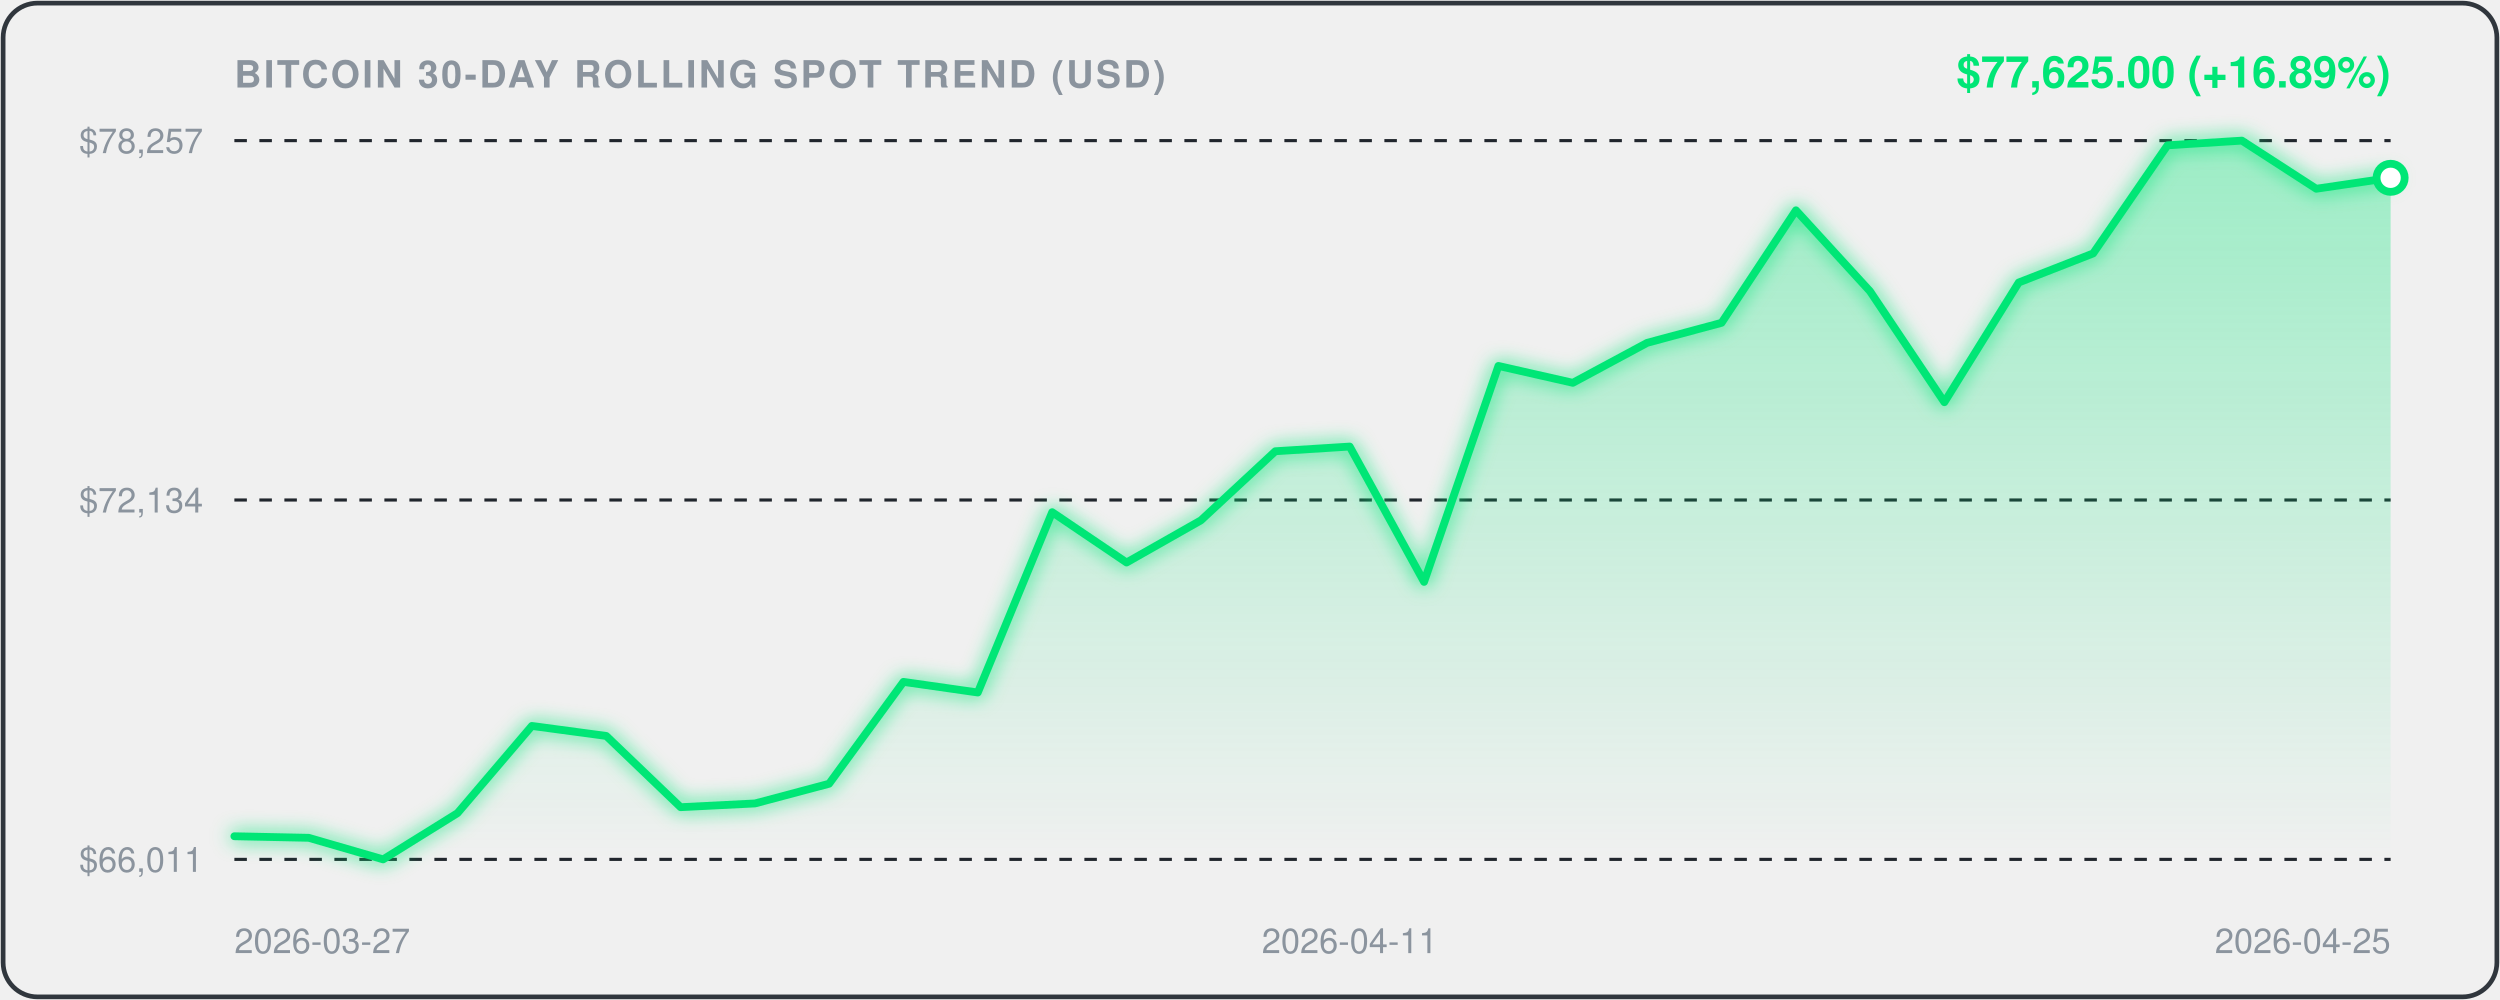
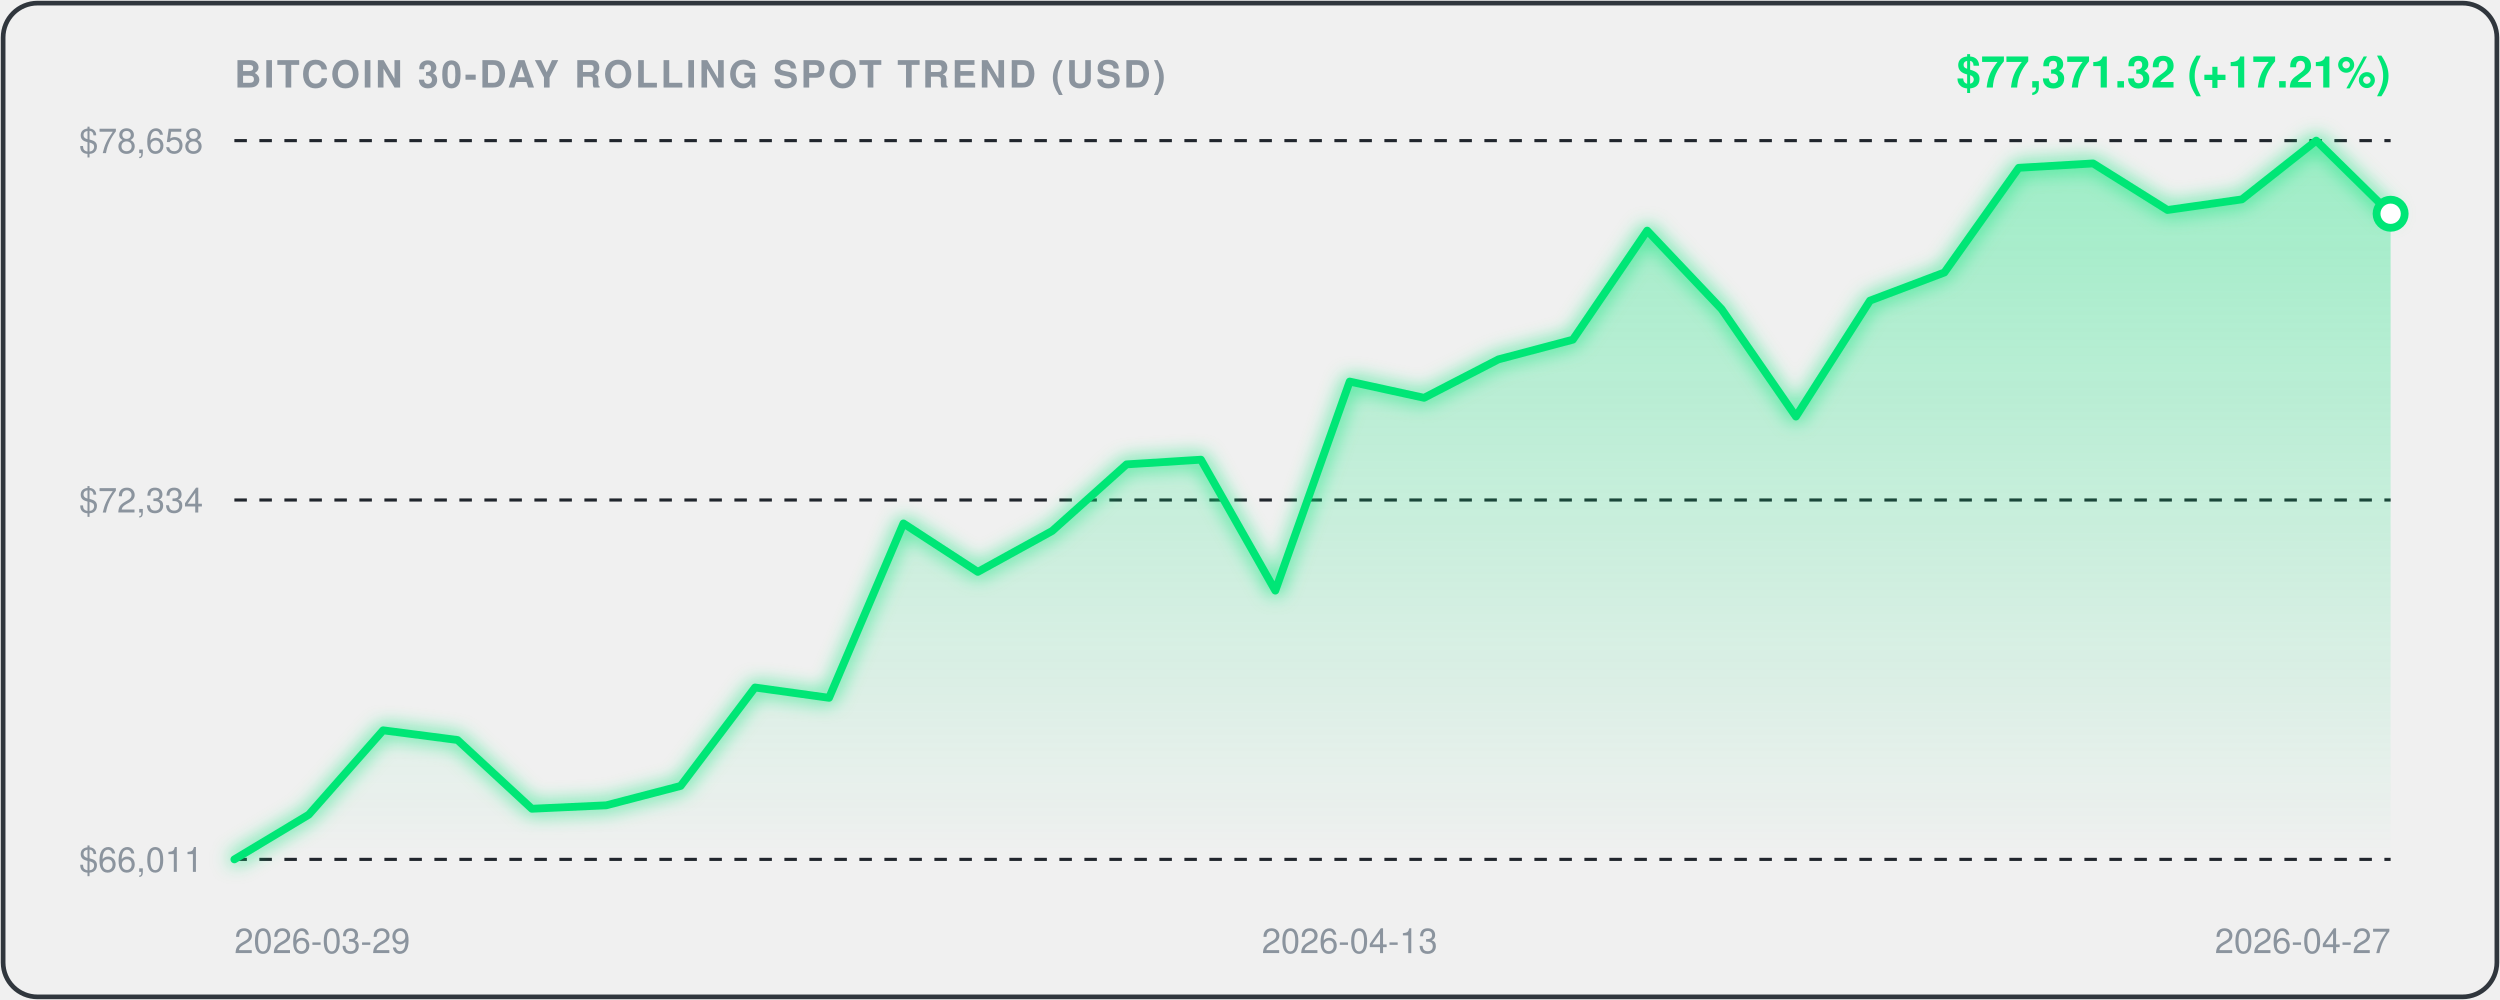
<svg xmlns="http://www.w3.org/2000/svg" viewBox="0 0 800 320" width="100%" height="100%" style="background:#0d1117;border-radius:12px;font-family:-apple-system,BlinkMacSystemFont,'Segoe UI',Helvetica,Arial,sans-serif;">
  <defs>
    <linearGradient id="areaGrad" x1="0" y1="0" x2="0" y2="1">
      <stop offset="0%" stop-color="rgba(0, 230, 118, 0.35)" />
      <stop offset="100%" stop-color="rgba(0, 230, 118, 0.0)" />
    </linearGradient>
    <filter id="glow" x="-20%" y="-20%" width="140%" height="140%">
      <feGaussianBlur stdDeviation="3" result="blur" />
      <feComposite in="SourceGraphic" in2="blur" operator="over" />
    </filter>
  </defs>
  <rect x="1" y="1" width="798" height="318" rx="11" fill="none" stroke="#30363d" stroke-width="1.5" />
  <text x="75" y="28" fill="#8b949e" font-size="12" font-weight="600" letter-spacing="0.8">BITCOIN 30-DAY ROLLING SPOT TREND (USD)</text>
-   <text x="765" y="28" text-anchor="end" fill="#00E676" font-size="14" font-weight="700">$77,625.00 (+16.89%)</text>
+   <text x="765" y="28" text-anchor="end" fill="#00E676" font-size="14" font-weight="700">$77,371.32 (+17.21%)</text>
  <line x1="75" y1="45" x2="765" y2="45" stroke="#21262d" stroke-width="1" stroke-dasharray="4,4" />
-   <text x="65" y="49" text-anchor="end" fill="#8b949e" font-size="11">$78,257</text>
+   <text x="65" y="49" text-anchor="end" fill="#8b949e" font-size="11">$78,658</text>
  <line x1="75" y1="160.0" x2="765" y2="160.0" stroke="#21262d" stroke-width="1" stroke-dasharray="4,4" />
-   <text x="65" y="164.0" text-anchor="end" fill="#8b949e" font-size="11">$72,134</text>
+   <text x="65" y="164.0" text-anchor="end" fill="#8b949e" font-size="11">$72,334</text>
  <line x1="75" y1="275" x2="765" y2="275" stroke="#21262d" stroke-width="1" stroke-dasharray="4,4" />
  <text x="65" y="279" text-anchor="end" fill="#8b949e" font-size="11">$66,011</text>
-   <path d="M 75.0,267.6 L 98.8,268.1 L 122.6,275.0 L 146.4,260.2 L 170.2,232.3 L 194.0,235.5 L 217.8,258.3 L 241.6,257.1 L 265.3,250.8 L 289.1,218.2 L 312.9,221.6 L 336.7,163.9 L 360.5,180.0 L 384.3,166.5 L 408.1,144.4 L 431.9,142.9 L 455.7,186.2 L 479.5,117.1 L 503.3,122.5 L 527.1,109.7 L 550.9,103.3 L 574.7,67.3 L 598.4,93.2 L 622.2,128.7 L 646.0,90.4 L 669.8,81.1 L 693.6,46.5 L 717.4,45.0 L 741.2,60.4 L 765.0,56.9 L 765.0,275.0 L 75.0,275.0 Z" fill="url(#areaGrad)" />
-   <path d="M 75.0,267.6 L 98.8,268.1 L 122.6,275.0 L 146.4,260.2 L 170.2,232.3 L 194.0,235.5 L 217.8,258.3 L 241.6,257.1 L 265.3,250.8 L 289.1,218.2 L 312.9,221.6 L 336.7,163.9 L 360.5,180.0 L 384.3,166.5 L 408.1,144.4 L 431.9,142.9 L 455.7,186.2 L 479.5,117.1 L 503.3,122.5 L 527.1,109.7 L 550.9,103.3 L 574.7,67.3 L 598.4,93.2 L 622.2,128.7 L 646.0,90.4 L 669.8,81.1 L 693.6,46.5 L 717.4,45.0 L 741.2,60.4 L 765.0,56.9" fill="none" stroke="#00E676" stroke-width="2.5" stroke-linecap="round" stroke-linejoin="round" filter="url(#glow)" />
-   <circle cx="765.0" cy="56.9" r="4.5" fill="#ffffff" stroke="#00E676" stroke-width="2.5" />
-   <text x="75.0" y="305" fill="#8b949e" font-size="11" text-anchor="start">2026-03-27</text>
-   <text x="431.9" y="305" fill="#8b949e" font-size="11" text-anchor="middle">2026-04-11</text>
-   <text x="765.0" y="305" fill="#8b949e" font-size="11" text-anchor="end">2026-04-25</text>
+   <path d="M 75.0,275.0 L 98.8,260.7 L 122.6,233.7 L 146.4,236.8 L 170.2,258.8 L 194.0,257.7 L 217.8,251.5 L 241.6,220.0 L 265.3,223.3 L 289.1,167.5 L 312.9,183.0 L 336.7,169.9 L 360.5,148.6 L 384.3,147.1 L 408.1,189.0 L 431.9,122.1 L 455.7,127.3 L 479.5,115.0 L 503.3,108.7 L 527.1,73.8 L 550.9,98.9 L 574.7,133.3 L 598.4,96.2 L 622.2,87.2 L 646.0,53.7 L 669.8,52.3 L 693.6,67.2 L 717.4,63.8 L 741.2,45.0 L 765.0,68.4 L 765.0,275.0 L 75.0,275.0 Z" fill="url(#areaGrad)" />
+   <path d="M 75.0,275.0 L 98.8,260.7 L 122.6,233.7 L 146.4,236.8 L 170.2,258.8 L 194.0,257.7 L 217.8,251.5 L 241.6,220.0 L 265.3,223.3 L 289.1,167.5 L 312.9,183.0 L 336.7,169.9 L 360.5,148.6 L 384.3,147.1 L 408.1,189.0 L 431.9,122.1 L 455.7,127.3 L 479.5,115.0 L 503.3,108.7 L 527.1,73.8 L 550.9,98.9 L 574.7,133.3 L 598.4,96.2 L 622.2,87.2 L 646.0,53.7 L 669.8,52.3 L 693.6,67.2 L 717.4,63.8 L 741.2,45.0 L 765.0,68.4" fill="none" stroke="#00E676" stroke-width="2.5" stroke-linecap="round" stroke-linejoin="round" filter="url(#glow)" />
+   <circle cx="765.0" cy="68.4" r="4.5" fill="#ffffff" stroke="#00E676" stroke-width="2.5" />
+   <text x="75.0" y="305" fill="#8b949e" font-size="11" text-anchor="start">2026-03-29</text>
+   <text x="431.9" y="305" fill="#8b949e" font-size="11" text-anchor="middle">2026-04-13</text>
+   <text x="765.0" y="305" fill="#8b949e" font-size="11" text-anchor="end">2026-04-27</text>
</svg>
